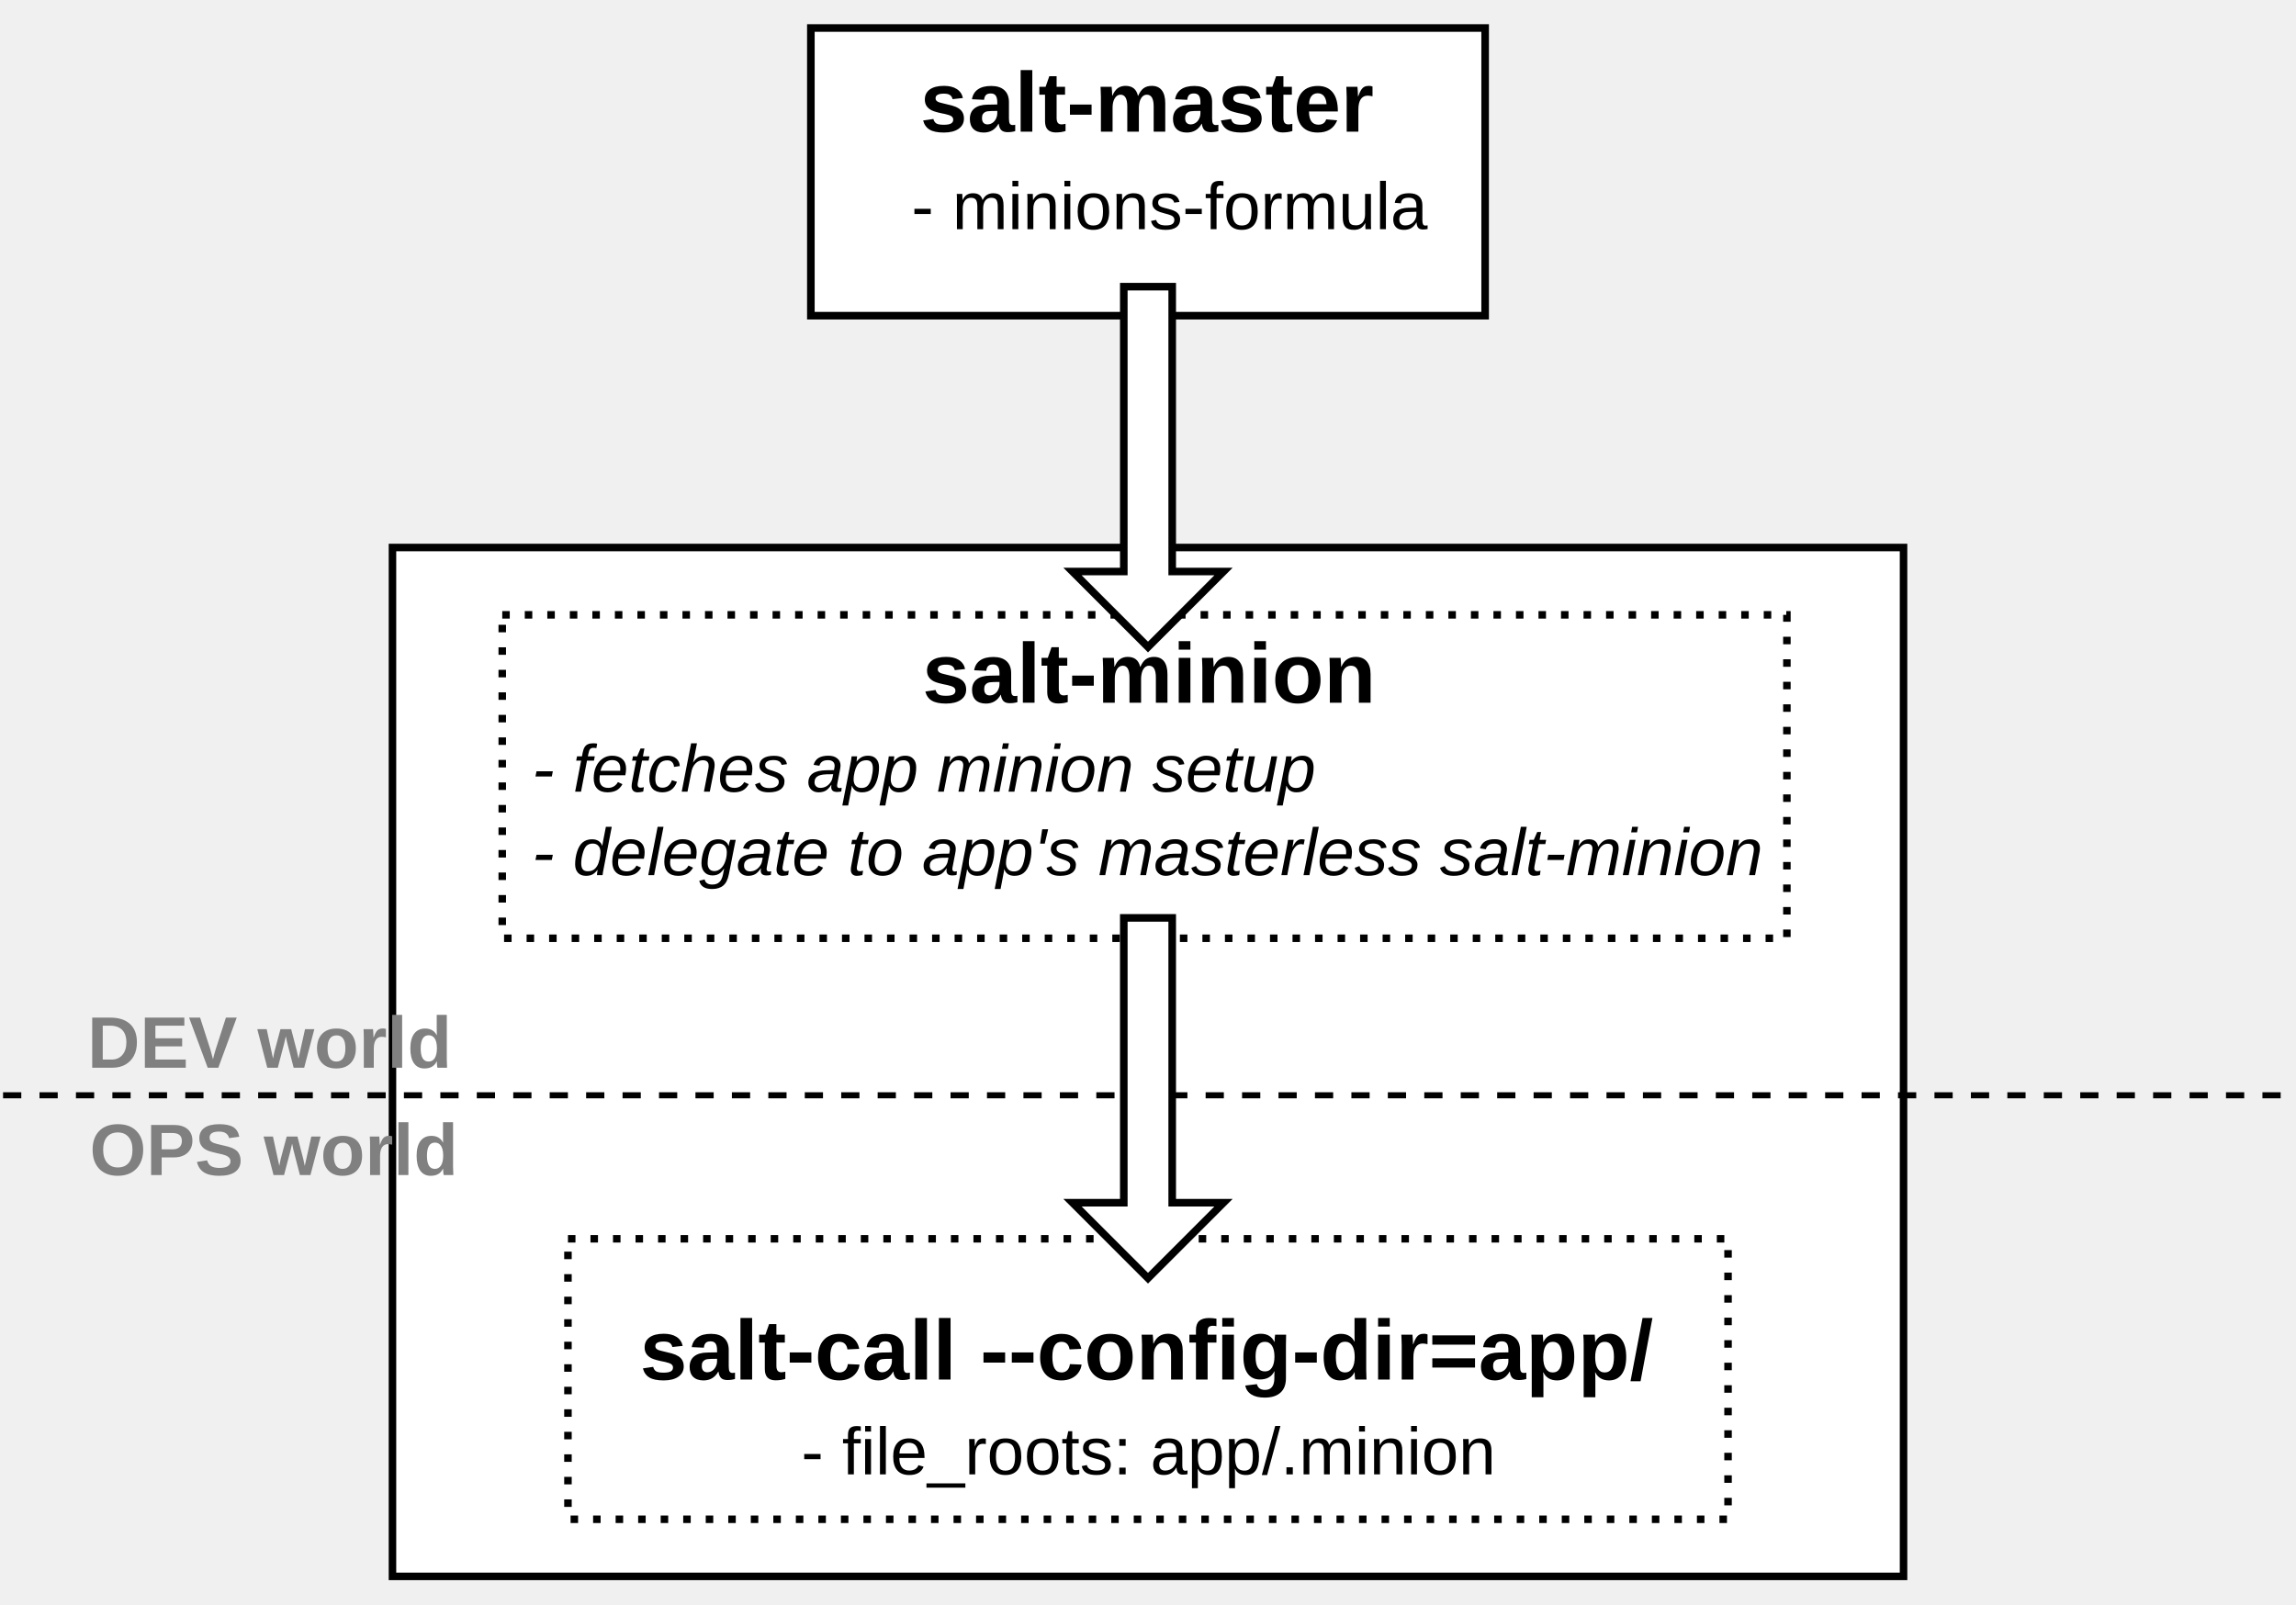
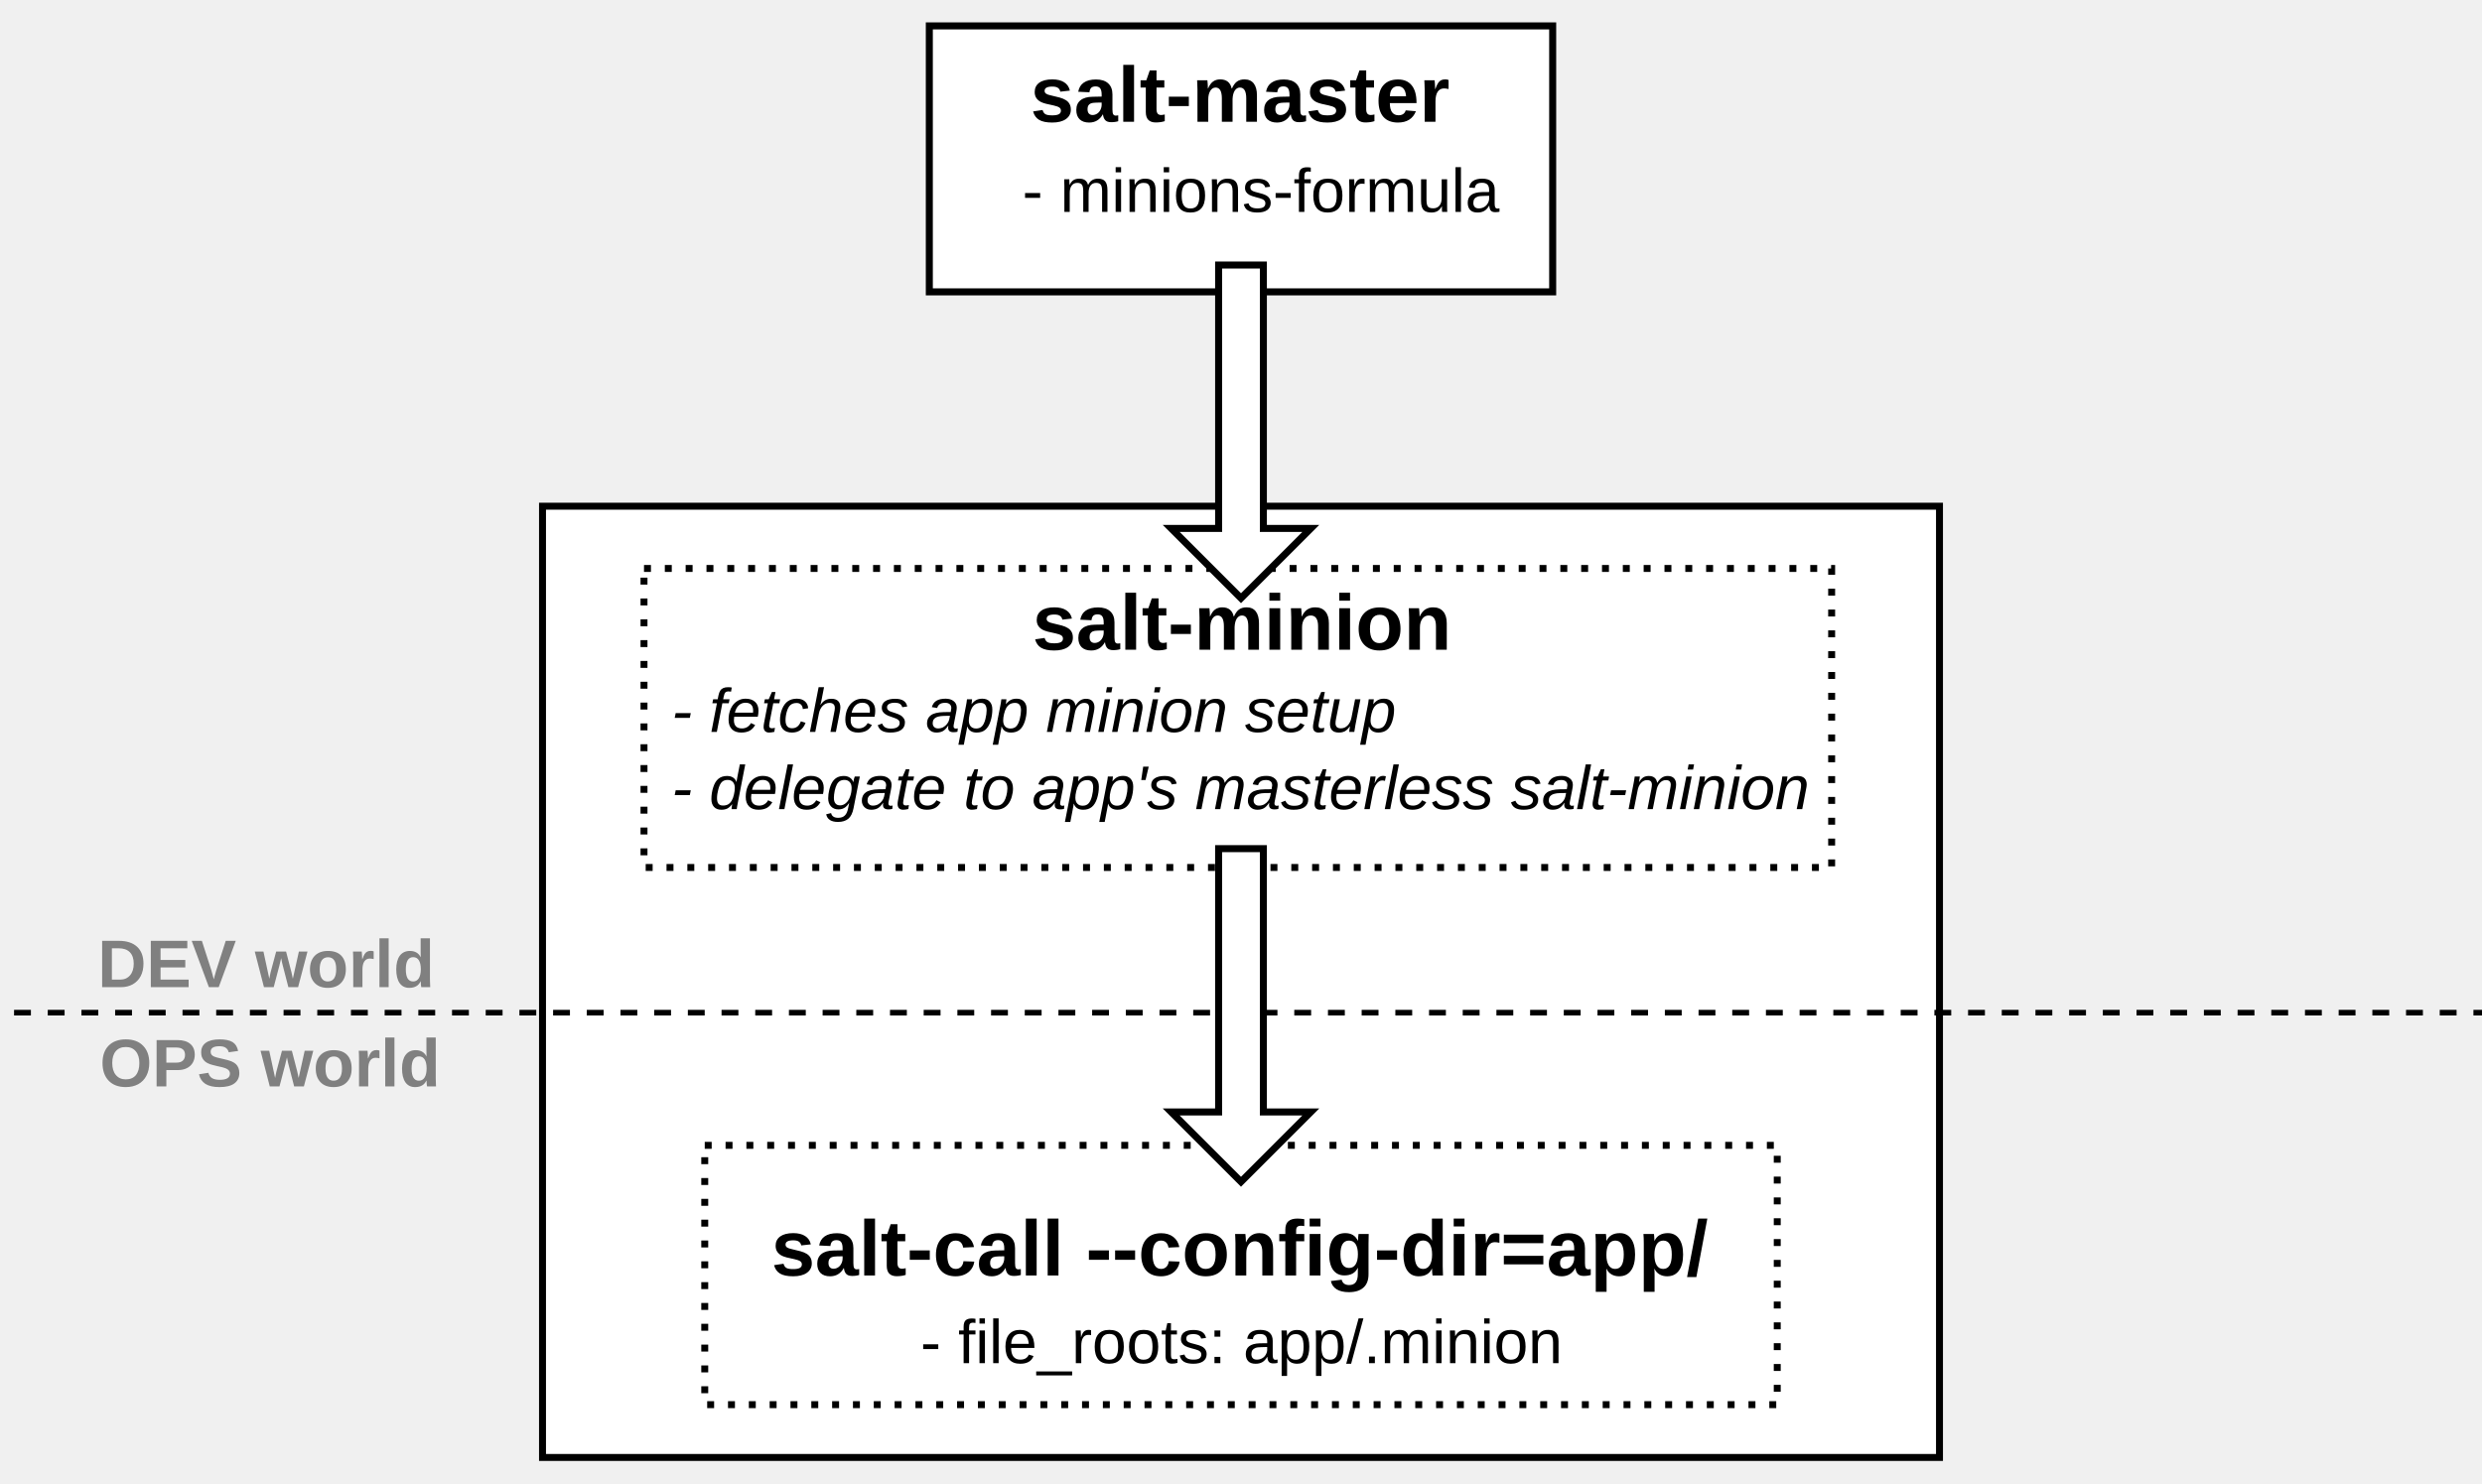
- <svg xmlns="http://www.w3.org/2000/svg" width="378.031" height="264.219" id="svg2" version="1.1">
+ <svg xmlns="http://www.w3.org/2000/svg" width="442.031" height="264.219" id="svg2" version="1.1">
  <defs id="defs4" />
-   <g id="layer1" transform="translate(-88.46875,-651.0625)">
+   <g id="layer1" transform="translate(-56.46875,-651.0625)">
    <rect y="741.229" x="153.087" height="169.44" width="248.795" id="rect3026" style="fill:#ffffff;fill-opacity:1;stroke:#000000;stroke-width:1.237;stroke-opacity:1" />
    <rect style="fill:#ffffff;fill-opacity:1;stroke:#000000;stroke-width:1.236;stroke-miterlimit:4;stroke-opacity:1;stroke-dasharray:1.236, 2.473;stroke-dashoffset:0" id="rect3058" width="191.006" height="46.191" x="181.981" y="855.073" />
    <text id="text3046" y="893.869" x="220.398" style="font-size:11px;font-style:normal;font-variant:normal;font-weight:normal;font-stretch:normal;text-align:start;line-height:125%;letter-spacing:0px;word-spacing:0px;writing-mode:lr-tb;text-anchor:start;fill:#000000;fill-opacity:1;stroke:none;font-family:Liberation Sans;-inkscape-font-specification:Liberation Sans" xml:space="preserve">
      <tspan y="893.869" x="220.398" id="tspan3048">- file_roots: app/.minion</tspan>
    </text>
    <text xml:space="preserve" style="font-size:22.384px;font-style:normal;font-variant:normal;font-weight:bold;font-stretch:normal;text-align:start;line-height:125%;letter-spacing:0px;word-spacing:0px;writing-mode:lr-tb;text-anchor:start;fill:#000000;fill-opacity:1;stroke:none;font-family:Liberation Sans;-inkscape-font-specification:Liberation Sans Bold" x="350.725" y="132.284" id="text3050" transform="translate(0,540.3622)">
      <tspan id="tspan3052" x="350.725" y="132.284" />
    </text>
    <text id="text3062" y="878.26" x="193.823" style="font-size:14px;font-style:normal;font-variant:normal;font-weight:bold;font-stretch:normal;text-align:start;line-height:125%;letter-spacing:0px;word-spacing:0px;writing-mode:lr-tb;text-anchor:start;fill:#000000;fill-opacity:1;stroke:none;font-family:Liberation Sans;-inkscape-font-specification:Liberation Sans Bold" xml:space="preserve">
      <tspan y="878.26" x="193.823" id="tspan3064">salt-call --config-dir=app/</tspan>
    </text>
    <rect style="fill:#ffffff;fill-opacity:1;stroke:#000000;stroke-width:1.25;stroke-opacity:1" id="rect3157" width="111.016" height="47.376" x="221.976" y="655.675" />
    <text xml:space="preserve" style="font-size:14px;font-style:normal;font-variant:normal;font-weight:bold;font-stretch:normal;text-align:start;line-height:125%;letter-spacing:0px;word-spacing:0px;writing-mode:lr-tb;text-anchor:start;fill:#000000;fill-opacity:1;stroke:none;font-family:Liberation Sans;-inkscape-font-specification:Liberation Sans Bold" x="239.962" y="672.747" id="text2987">
      <tspan id="tspan2989" x="239.962" y="672.747">salt-master</tspan>
    </text>
    <text id="text3034" y="688.808" x="238.543" style="font-size:11px;font-style:normal;font-variant:normal;font-weight:normal;font-stretch:normal;text-align:start;line-height:125%;letter-spacing:0px;word-spacing:0px;writing-mode:lr-tb;text-anchor:start;fill:#000000;fill-opacity:1;stroke:none;font-family:Liberation Sans;-inkscape-font-specification:Liberation Sans" xml:space="preserve">
      <tspan y="688.808" x="238.543" id="tspan3036">- minions-formula</tspan>
    </text>
    <g id="g3825" transform="translate(0,2.828427)">
      <rect y="749.489" x="171.163" height="53.263" width="211.513" id="rect3058-0" style="fill:#ffffff;fill-opacity:1;stroke:#000000;stroke-width:1.236;stroke-miterlimit:4;stroke-opacity:1;stroke-dasharray:1.236, 2.473;stroke-dashoffset:0" />
      <text id="text2991" y="763.963" x="240.324" style="font-size:14px;font-style:normal;font-variant:normal;font-weight:bold;font-stretch:normal;text-align:start;line-height:125%;letter-spacing:0px;word-spacing:0px;writing-mode:lr-tb;text-anchor:start;fill:#000000;fill-opacity:1;stroke:none;font-family:Liberation Sans;-inkscape-font-specification:Liberation Sans Bold" xml:space="preserve">
        <tspan y="763.963" x="240.324" id="tspan2993">salt-minion</tspan>
      </text>
      <text id="text3170" y="778.611" x="176.07" style="font-size:11px;font-style:italic;font-variant:normal;font-weight:normal;font-stretch:normal;text-align:start;line-height:125%;letter-spacing:0px;word-spacing:0px;writing-mode:lr-tb;text-anchor:start;fill:#000000;fill-opacity:1;stroke:none;font-family:Liberation Sans;-inkscape-font-specification:Liberation Sans Italic" xml:space="preserve">
        <tspan y="778.611" x="176.07" id="tspan3172">- fetches app minion setup</tspan>
        <tspan id="tspan3178" y="792.361" x="176.07">- delegate to app's masterless salt-minion</tspan>
      </text>
    </g>
    <path style="fill:none;stroke:#000000;stroke-width:1;stroke-linecap:butt;stroke-linejoin:miter;stroke-miterlimit:4;stroke-opacity:1;stroke-dasharray:3, 3;stroke-dashoffset:0" d="m 34.973,831.44 541.644,0" id="path3025" />
-     <text xml:space="preserve" style="font-size:12px;font-style:normal;font-variant:normal;font-weight:bold;font-stretch:normal;text-align:start;line-height:125%;letter-spacing:0px;word-spacing:0px;writing-mode:lr-tb;text-anchor:start;fill:#808080;fill-opacity:1;stroke:none;font-family:Liberation Sans;-inkscape-font-specification:Liberation Sans Bold" x="103.218" y="844.576" id="text3795">
-       <tspan id="tspan3797" x="103.218" y="844.576">OPS world</tspan>
+     <text xml:space="preserve" style="font-size:12px;font-style:normal;font-variant:normal;font-weight:bold;font-stretch:normal;text-align:start;line-height:125%;letter-spacing:0px;word-spacing:0px;writing-mode:lr-tb;text-anchor:start;fill:#808080;fill-opacity:1;stroke:none;font-family:Liberation Sans;-inkscape-font-specification:Liberation Sans Bold" x="74.226" y="844.576" id="text3795">
+       <tspan id="tspan3797" x="74.226" y="844.576">OPS world</tspan>
    </text>
-     <text xml:space="preserve" style="font-size:12px;font-style:normal;font-variant:normal;font-weight:bold;font-stretch:normal;text-align:start;line-height:125%;letter-spacing:0px;word-spacing:0px;writing-mode:lr-tb;text-anchor:start;fill:#808080;fill-opacity:1;stroke:none;font-family:Liberation Sans;-inkscape-font-specification:Liberation Sans Bold" x="102.855" y="826.898" id="text3799">
-       <tspan id="tspan3801" x="102.855" y="826.898">DEV world</tspan>
+     <text xml:space="preserve" style="font-size:12px;font-style:normal;font-variant:normal;font-weight:bold;font-stretch:normal;text-align:start;line-height:125%;letter-spacing:0px;word-spacing:0px;writing-mode:lr-tb;text-anchor:start;fill:#808080;fill-opacity:1;stroke:none;font-family:Liberation Sans;-inkscape-font-specification:Liberation Sans Bold" x="73.864" y="826.898" id="text3799">
+       <tspan id="tspan3801" x="73.864" y="826.898">DEV world</tspan>
    </text>
    <path style="fill:#ffffff;fill-opacity:1;stroke:#000000;stroke-width:1.25;stroke-opacity:1" d="m 277.484,757.617 12.435,-12.435 -8.45,0 0,-46.907 -7.97,0 0,46.907 -8.45,0 z" id="rect3017" />
    <path id="path3035" d="m 277.484,861.562 12.435,-12.435 -8.45,0 0,-46.907 -7.97,0 0,46.907 -8.45,0 z" style="fill:#ffffff;fill-opacity:1;stroke:#000000;stroke-width:1.25;stroke-opacity:1" />
  </g>
</svg>
